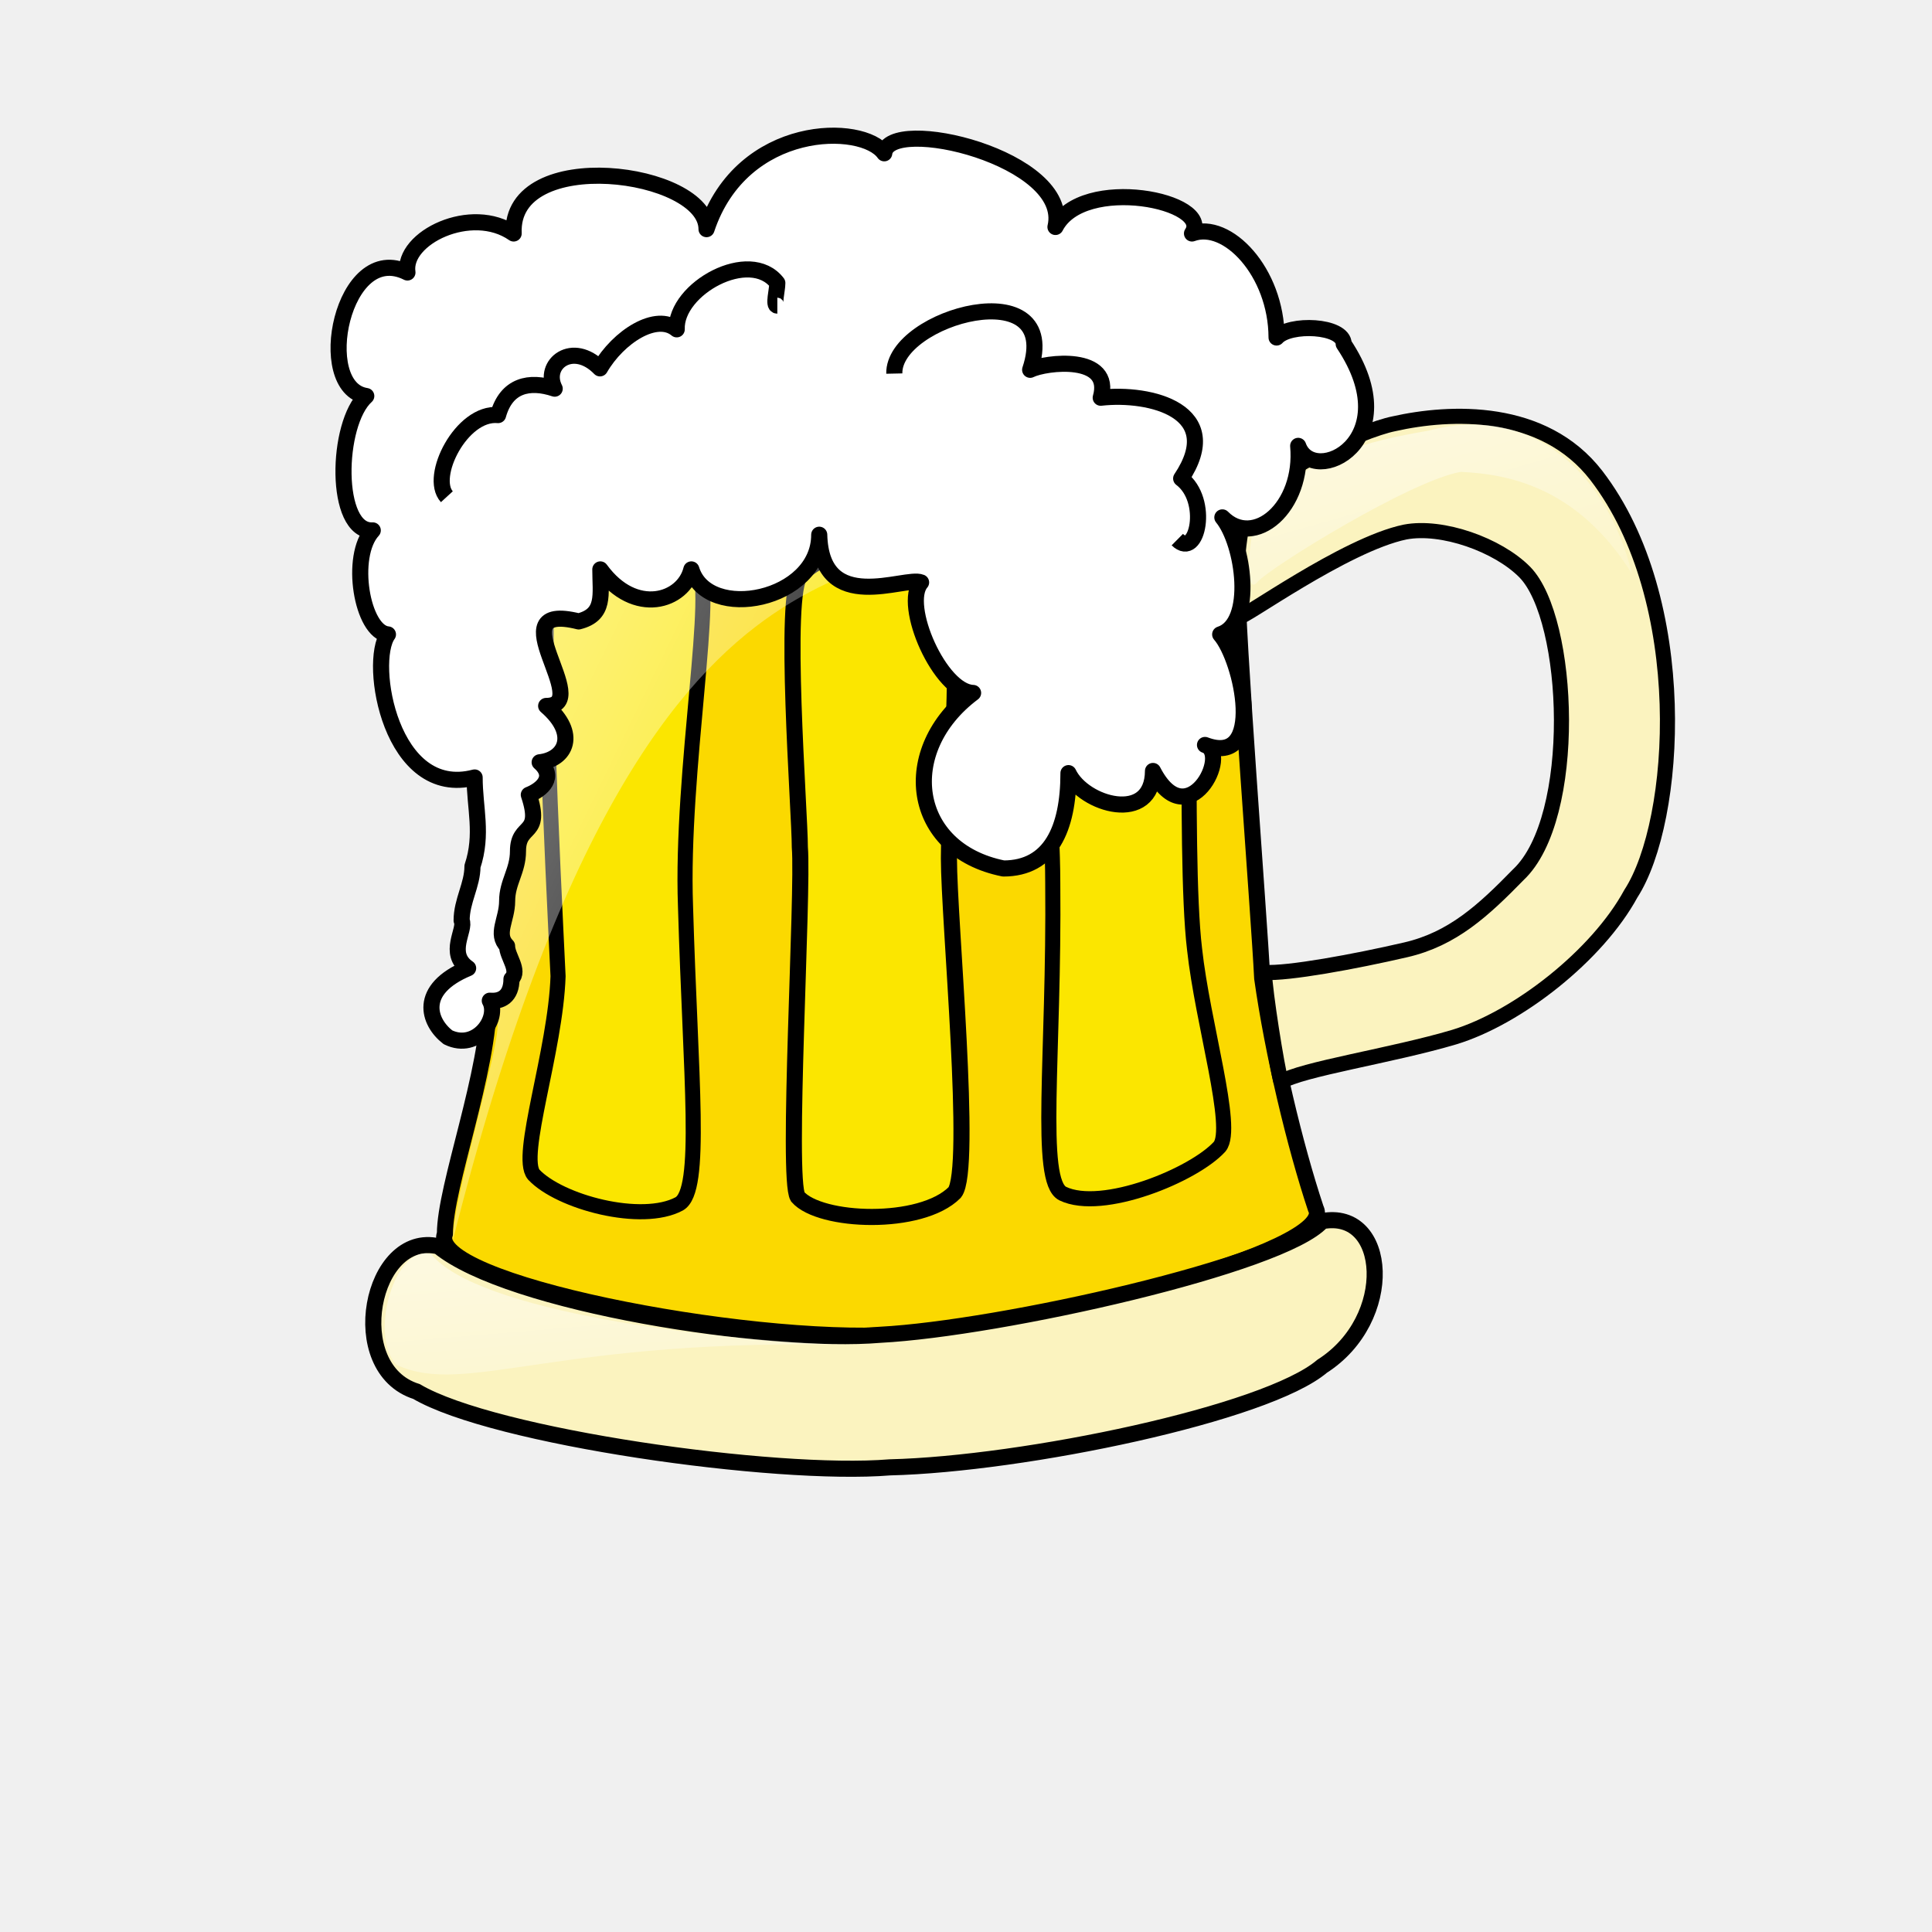
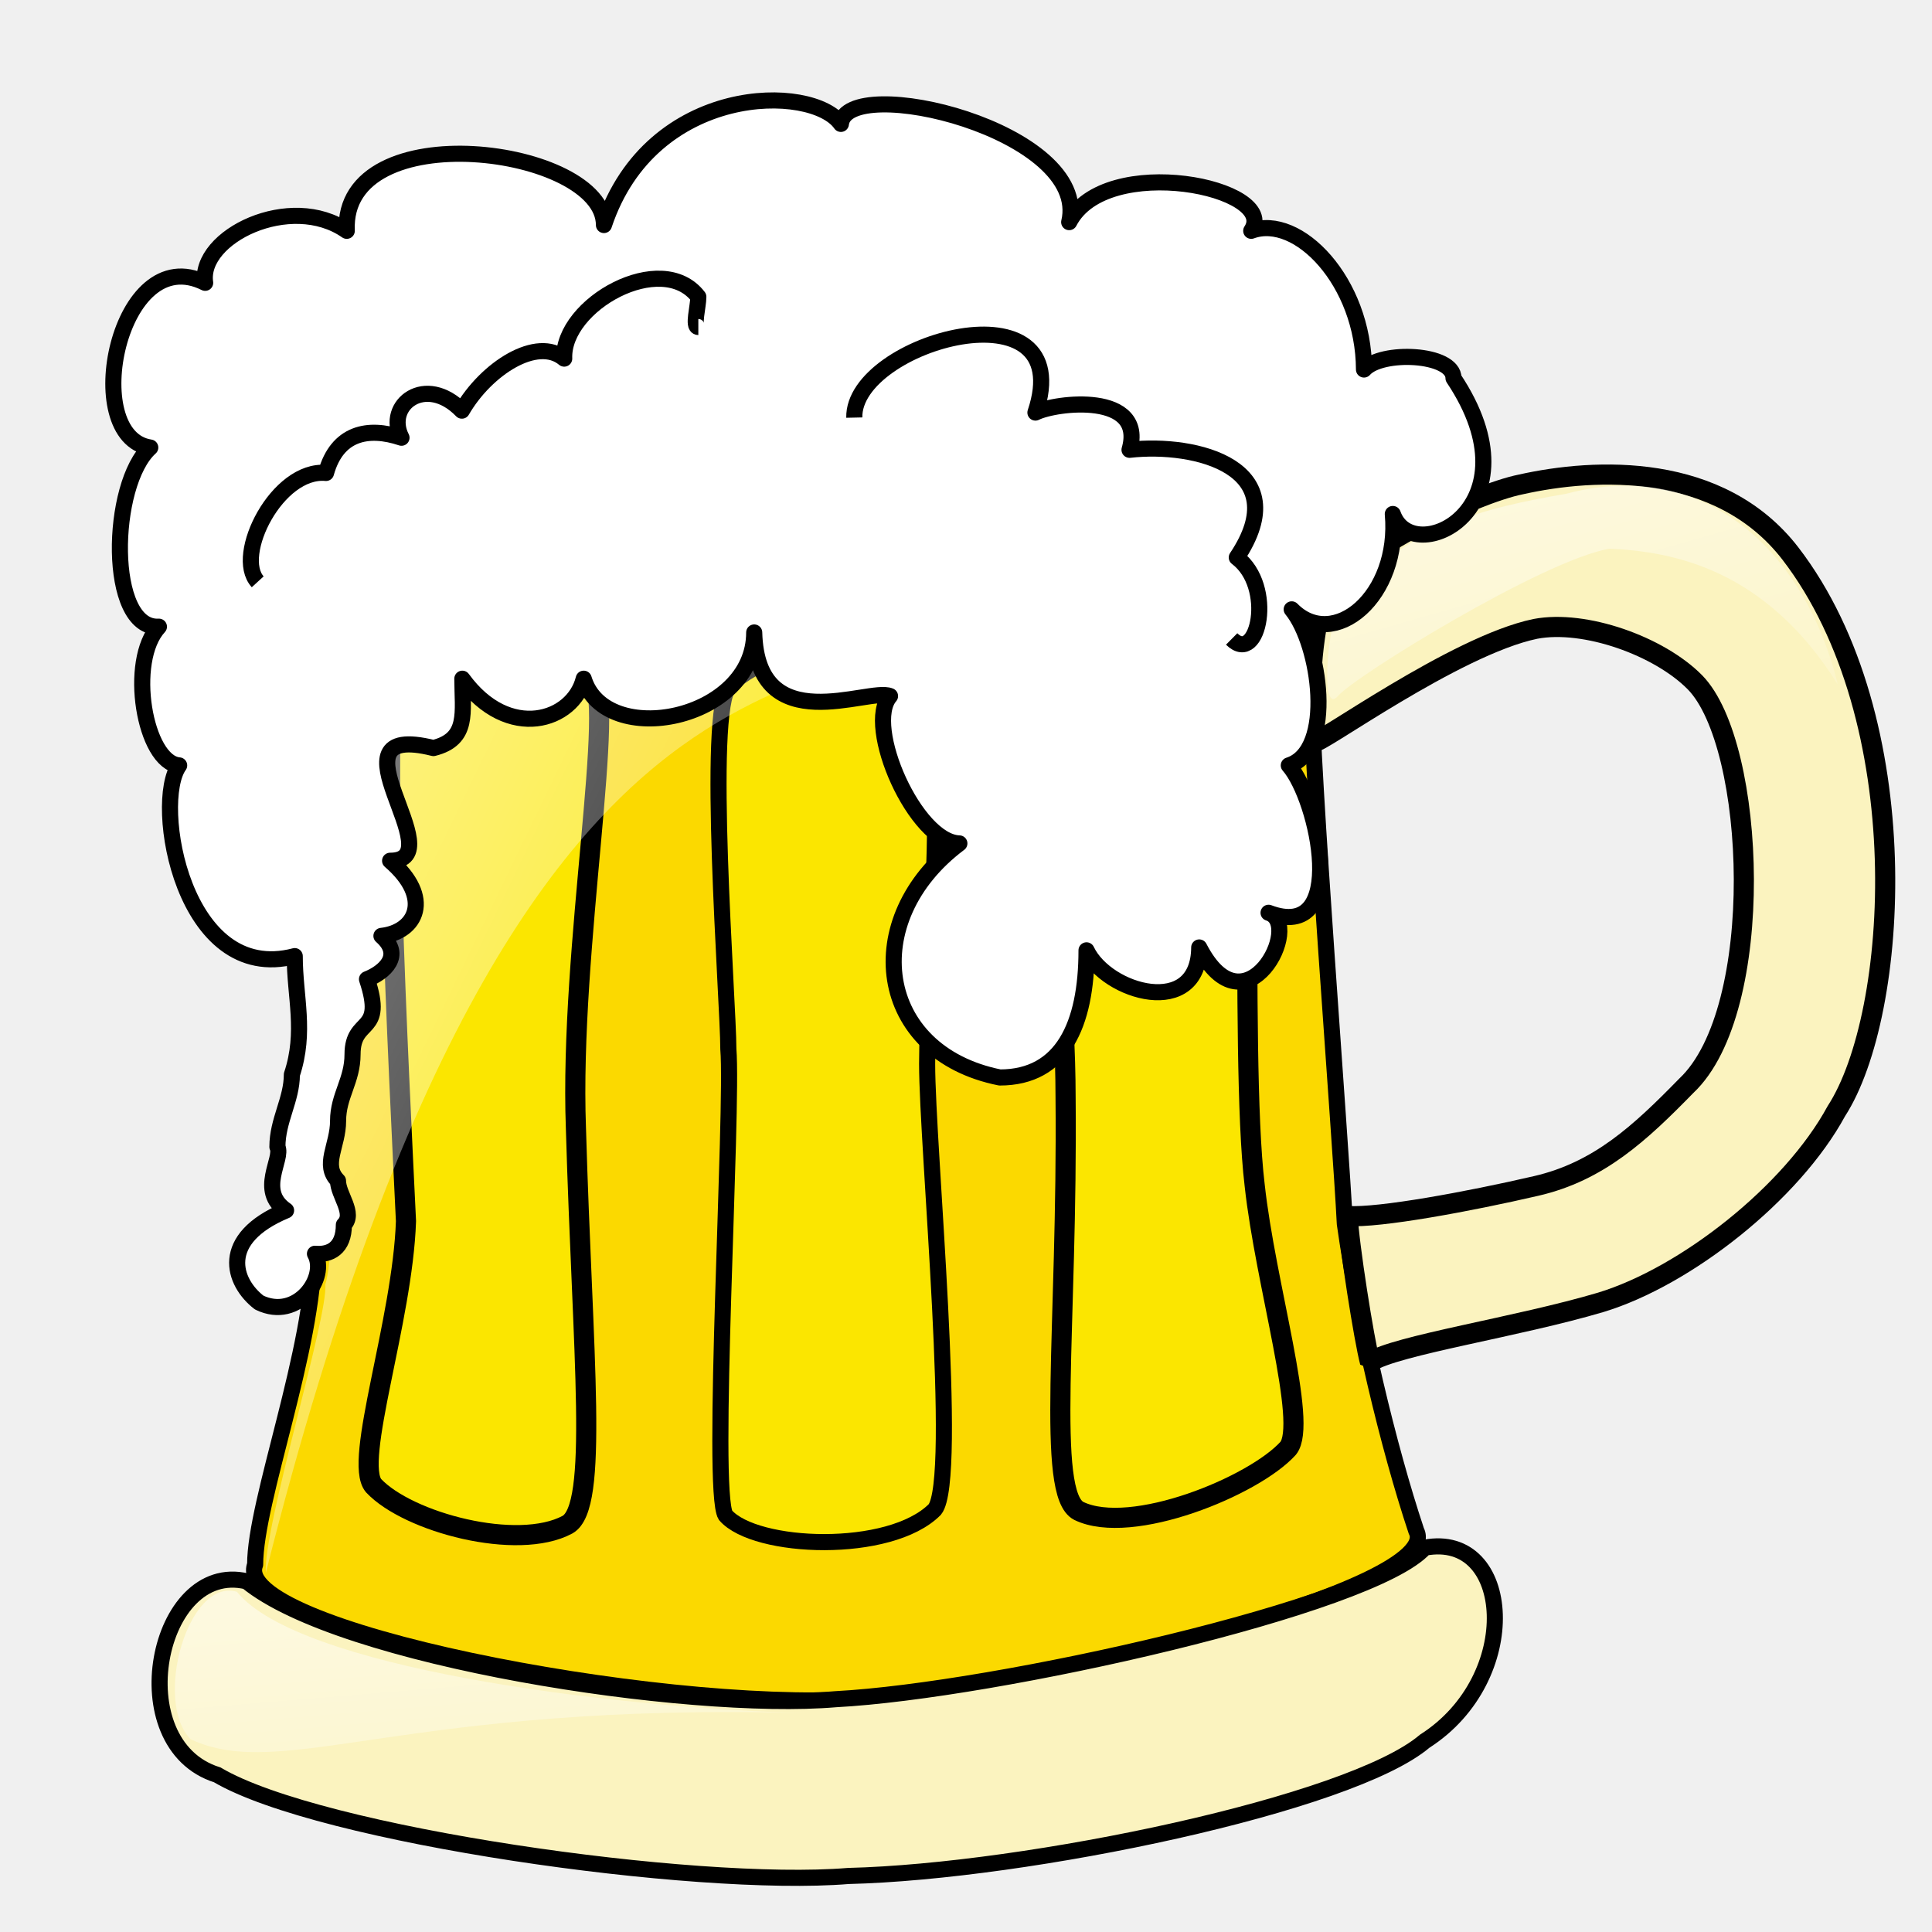
- <svg xmlns="http://www.w3.org/2000/svg" xmlns:xlink="http://www.w3.org/1999/xlink" id="svg1" height="120pt" width="120pt">
-   <defs id="defs3">
-     <linearGradient id="linearGradient835">
-       <stop id="stop836" stop-color="#fff" stop-opacity=".5" offset="0" />
-       <stop id="stop837" stop-color="#fff" stop-opacity=".1" offset="1" />
+ <svg xmlns="http://www.w3.org/2000/svg" width="120" height="120" viewBox="0 0 120 120" fill="none">
+   <path fill-rule="evenodd" clip-rule="evenodd" d="M17.153 28.449C19.505 29.676 39.522 33.937 51.125 33.676C67.653 33.937 81.44 27.626 84.05 26.62C84.05 28.054 81.75 36.893 81.44 42.3C81.44 47.747 83.27 70.714 83.53 76.01C84.4 82.189 86.23 89.872 87.97 95.09C89.8 98.64 64.409 104.94 53.216 105.54C40.614 106.32 14.279 101.17 15.847 97.18C15.847 93.209 19.505 83.795 19.505 77.578C20.028 71.553 19.244 54.306 19.244 46.742C18.983 39.963 18.19 34.182 17.153 28.449V28.449Z" fill="#FBD900" stroke="black" stroke-linejoin="round" />
+   <path fill-rule="evenodd" clip-rule="evenodd" d="M15.324 98.22C9.738 96.89 7.445 108.34 13.495 110.24C19.862 114 43.198 117.3 52.693 116.52C63.794 116.25 83.89 112.07 88.49 108.15C94.63 104.23 93.96 95.09 88.49 96.13C85.22 99.79 61.796 105.02 51.909 105.54C42.687 106.32 21.16 103.01 15.324 98.22V98.22Z" fill="#FBF3BF" stroke="black" />
+   <path fill-rule="evenodd" clip-rule="evenodd" d="M82.07 37.609C83.32 34.398 91.71 30.638 94.44 30.094C99.12 29.043 106.82 28.706 111.2 34.374C119.14 44.697 117.96 62.999 114.06 69.012C111.29 74.115 104.69 79.293 99.43 80.889C94.27 82.423 86.72 83.55 85.09 84.601C84.74 83.304 83.77 77.213 83.71 75.53C85.66 75.658 91.2 74.637 95.41 73.662C99.31 72.763 101.86 70.387 104.74 67.439C109.74 62.739 109.09 46.28 105.28 42.383C103.05 40.12 98.43 38.478 95.37 39.06C90.37 40.091 81.69 46.425 81.69 46.039C81.18 43.96 81.44 39.88 82.07 37.609V37.609Z" fill="#FBF3BF" stroke="black" stroke-width="1.25" stroke-linejoin="bevel" />
+   <path fill-rule="evenodd" clip-rule="evenodd" d="M36.712 41.931C38.368 43.138 35.357 58.886 35.771 70.062C36.185 84.358 37.214 93.59 35.249 94.698C32.142 96.37 25.348 94.562 23.204 92.277C21.93 90.77 25.01 82.037 25.216 75.849C24.803 67.137 23.514 42.545 24.755 41.071C27.008 39.017 34.436 39.918 36.712 41.931V41.931Z" fill="#FBE600" stroke="black" stroke-width="1.25" stroke-linejoin="round" />
+   <path fill-rule="evenodd" clip-rule="evenodd" d="M45.303 42.6C43.824 44.025 45.239 62.225 45.239 65.159C45.545 68.968 44.138 92.612 45.062 94.114C46.91 96.24 55.278 96.56 58.063 93.757C59.568 91.883 57.585 71.213 57.585 66.078C57.585 60.567 58.992 44.026 57.144 42.498C55.112 40.348 48.705 39.318 45.303 42.6V42.6Z" fill="#FBE600" stroke="black" />
+   <path fill-rule="evenodd" clip-rule="evenodd" d="M64.991 41.156C63.333 42.412 66.171 56.956 66.185 68.138C66.323 82.438 64.941 92.8 67.009 93.847C70.277 95.43 77.89 92.306 80.01 89.956C81.26 88.412 78.598 79.778 77.928 73.599C76.944 65.435 78.075 40.47 76.738 39.035C74.337 37.051 67.257 39.075 64.991 41.156V41.156Z" fill="#FBE600" stroke="black" stroke-width="1.25" stroke-linejoin="round" />
+   <path fill-rule="evenodd" clip-rule="evenodd" d="M58.272 34.684C53.283 35.793 21.685 31.543 18.544 29.88C19.468 34.499 21.685 75.152 20.207 79.771C20.392 81.804 16.326 94.924 16.511 97.7C33.696 29.325 56.24 48.728 58.272 34.684V34.684Z" fill="url(#paint0_linear)" />
+   <path fill-rule="evenodd" clip-rule="evenodd" d="M14.717 98.87C11.666 97.98 9.512 105.69 11.846 108.03C17.589 110.72 25.127 105.69 50.076 106.41C37.332 106.05 18.487 103.54 14.717 98.87V98.87Z" fill="url(#paint1_linear)" />
+   <path fill-rule="evenodd" clip-rule="evenodd" d="M83.28 37.13C87.77 32.643 92.07 31.566 97.28 30.669C106.07 28.335 112.18 34.438 114.15 42.515C109.66 35.335 103.92 34.258 99.97 34.079C95.84 34.797 84.18 41.976 83.1 43.233C82.02 44.489 82.38 39.104 83.28 37.13Z" fill="url(#paint2_linear)" />
+   <path fill-rule="evenodd" clip-rule="evenodd" d="M16.098 80.903C18.482 82.062 20.38 79.334 19.563 77.873C20.478 77.96 21.358 77.548 21.358 76.078C22.079 75.358 20.994 74.224 20.994 73.342C20 72.349 20.999 71.177 20.999 69.617C20.999 68.063 21.897 67.114 21.897 65.489C21.897 63.127 23.956 64.308 22.794 60.822C23.882 60.397 25.068 59.337 23.692 58.13C25.852 57.89 26.91 55.776 24.23 53.463C28.303 53.463 20 44.733 26.922 46.463C29.144 45.908 28.717 44.248 28.717 42.156C31.589 46.104 35.613 44.777 36.255 42.156C37.604 46.555 46.845 44.743 46.845 39.284C47.024 46.034 53.963 42.688 55.281 43.233C53.665 45.099 56.865 52.312 59.588 52.386C53.279 57.118 54.415 65.387 62.101 66.924C65.995 66.924 67.486 63.646 67.486 59.027C68.742 61.672 74.458 63.307 74.486 58.848C77.357 64.392 80.98 57.377 78.793 56.694C83.82 58.599 81.88 49.615 80.05 47.54C82.92 46.626 82.01 40.019 80.23 37.848C82.85 40.513 86.97 37.017 86.51 31.925C87.74 35.392 95.66 31.557 90.28 23.489C90.28 21.944 85.79 21.74 84.72 22.951C84.7 17.505 80.62 13.259 77.716 14.336C79.52 11.643 68.668 9.437 66.409 13.797C67.759 8.096 52.598 4.464 52.23 7.695C50.481 5.182 40.459 5.136 37.512 13.977C37.512 9.116 21.203 6.977 21.538 14.336C18.048 11.902 12.31 14.695 12.743 17.566C7.358 14.863 4.901 27.127 9.333 27.797C6.82 30.059 6.641 39.108 9.871 38.925C7.897 41.055 8.974 47.361 11.128 47.54C9.448 49.861 11.373 61.214 18.307 59.386C18.307 61.91 19.016 64.08 18.128 66.745C18.128 68.29 17.23 69.598 17.23 71.232C17.602 71.976 15.97 73.956 17.769 75.181C13.552 76.94 14.466 79.645 16.098 80.903V80.903Z" fill="white" stroke="black" stroke-linejoin="round" />
+   <path d="M16.007 36.137C14.498 34.488 17.229 29.098 20.25 29.375C20.939 26.901 22.836 26.482 24.938 27.188C23.89 25.143 26.441 23.196 28.688 25.506C30.205 22.884 33.365 20.861 35.044 22.274C34.912 18.901 41.107 15.481 43.375 18.438C43.375 19.044 43.012 20.312 43.375 20.312" stroke="black" stroke-linejoin="round" />
+   <path d="M53.062 25.938C52.959 21.217 67.072 17.347 64.312 25.625C65.582 24.99 71.188 24.326 70.157 27.938C74.28 27.473 80.55 29.043 76.819 34.627C79.21 36.432 78.149 41.322 76.5 39.688" stroke="black" stroke-linejoin="round" />
+   <defs>
+     <linearGradient id="paint0_linear" x1="25.38" y1="37.828" x2="62.981" y2="55.985" gradientUnits="userSpaceOnUse">
+       <stop stop-color="white" stop-opacity="0.5" />
+       <stop offset="1" stop-color="white" stop-opacity="0.1" />
    </linearGradient>
-     <linearGradient id="linearGradient838" y2=".656" xlink:href="#linearGradient835" y1=".117" x2=".9" x1=".212" />
-     <linearGradient id="linearGradient840" y2="1.806" xlink:href="#linearGradient835" y1=".139" x2=".609" x1=".065" />
-     <linearGradient id="linearGradient842" y2="1.293" xlink:href="#linearGradient835" y1=".078" x2=".986" x1=".156" />
+     <linearGradient id="paint1_linear" x1="13.417" y1="100.192" x2="14.949" y2="118.558" gradientUnits="userSpaceOnUse">
+       <stop stop-color="white" stop-opacity="0.5" />
+       <stop offset="1" stop-color="white" stop-opacity="0.1" />
+     </linearGradient>
+     <linearGradient id="paint2_linear" x1="87.375" y1="31.195" x2="93.606" y2="53.035" gradientUnits="userSpaceOnUse">
+       <stop stop-color="white" stop-opacity="0.5" />
+       <stop offset="1" stop-color="white" stop-opacity="0.1" />
+     </linearGradient>
  </defs>
-   <path id="path825" stroke-linejoin="round" d="m38.153 33.449c2.352 1.227 22.369 5.488 33.972 5.227 16.528 0.261 30.315-6.05 32.925-7.056 0 1.434-2.3 10.273-2.61 15.68 0 5.447 1.83 28.414 2.09 33.71 0.87 6.179 2.7 13.862 4.44 19.08 1.83 3.55-23.561 9.85-34.754 10.45-12.602 0.78-38.937-4.37-37.369-8.36 0-3.971 3.658-13.385 3.658-19.602 0.523-6.025-0.261-23.272-0.261-30.836-0.261-6.779-1.054-12.56-2.091-18.293z" fill-rule="evenodd" stroke="#000" stroke-width="1pt" fill="#fbd900" />
-   <path id="path827" d="m36.324 103.22c-5.586-1.33-7.879 10.12-1.829 12.02 6.367 3.76 29.703 7.06 39.198 6.28 11.101-0.27 31.197-4.45 35.797-8.37 6.14-3.92 5.47-13.06 0-12.02-3.27 3.66-26.694 8.89-36.581 9.41-9.222 0.78-30.749-2.53-36.585-7.32z" fill-rule="evenodd" stroke="#000" stroke-width="1pt" fill="#fbf3bf" />
-   <path id="path828" stroke-linejoin="bevel" d="m103.07 42.609c1.25-3.211 9.64-6.971 12.37-7.515 4.68-1.051 12.38-1.388 16.76 4.28 7.94 10.323 6.76 28.625 2.86 34.638-2.77 5.103-9.37 10.281-14.63 11.877-5.16 1.534-12.71 2.661-14.34 3.712-0.35-1.297-1.32-7.388-1.38-9.071 1.95 0.128 7.49-0.893 11.7-1.868 3.9-0.899 6.45-3.275 9.33-6.223 5-4.7 4.35-21.159 0.54-25.056-2.23-2.263-6.85-3.905-9.91-3.323-5 1.031-13.68 7.365-13.68 6.979-0.51-2.079-0.25-6.159 0.38-8.43z" fill-rule="evenodd" stroke="#000" stroke-width="1.25" fill="#fbf3bf" />
-   <path id="path830" stroke-linejoin="round" d="m57.712 46.931c1.656 1.207-1.355 16.955-0.941 28.131 0.414 14.296 1.443 23.528-0.522 24.636-3.107 1.672-9.901-0.136-12.045-2.421-1.274-1.507 1.806-10.24 2.012-16.428-0.413-8.712-1.702-33.304-0.461-34.778 2.253-2.054 9.681-1.153 11.957 0.86z" fill-rule="evenodd" stroke="#000" stroke-width="1.25" fill="#fbe600" />
-   <path id="path832" d="m66.303 47.6c-1.479 1.425-0.064 19.625-0.064 22.559 0.306 3.809-1.101 27.453-0.177 28.955 1.848 2.126 10.216 2.446 13.001-0.357 1.505-1.874-0.478-22.544-0.478-27.679 0-5.511 1.407-22.052-0.441-23.58-2.032-2.15-8.439-3.18-11.841 0.102z" fill-rule="evenodd" stroke="#000" stroke-width="1pt" fill="#fbe600" />
-   <path id="path833" stroke-linejoin="round" d="m85.991 46.156c-1.658 1.256 1.18 15.8 1.194 26.982 0.138 14.3-1.244 24.662 0.824 25.709 3.268 1.583 10.881-1.541 13.001-3.891 1.25-1.544-1.412-10.178-2.082-16.357-0.984-8.164 0.147-33.129-1.19-34.564-2.401-1.984-9.481 0.04-11.747 2.121z" fill-rule="evenodd" stroke="#000" stroke-width="1.25" fill="#fbe600" />
-   <path id="path834" fill-rule="evenodd" fill="url(#linearGradient838)" d="m79.272 39.684c-4.989 1.109-36.587-3.141-39.728-4.804 0.924 4.619 3.141 45.272 1.663 49.891 0.185 2.033-3.881 15.153-3.696 17.929 17.185-68.375 39.729-48.972 41.761-63.016z" />
-   <path id="path839" fill-rule="evenodd" fill="url(#linearGradient840)" d="m35.717 103.87c-3.051-0.89-5.205 6.82-2.871 9.16 5.743 2.69 13.281-2.34 38.23-1.62-12.744-0.36-31.589-2.87-35.359-7.54z" />
-   <path id="path841" fill-rule="evenodd" fill="url(#linearGradient842)" d="m104.28 42.13c4.49-4.487 8.79-5.564 14-6.461 8.79-2.334 14.9 3.769 16.87 11.846-4.49-7.18-10.23-8.257-14.18-8.436-4.13 0.718-15.79 7.897-16.87 9.154-1.08 1.256-0.72-4.129 0.18-6.103z" />
-   <path id="path844" stroke-linejoin="round" d="m37.098 85.903c2.384 1.159 4.282-1.569 3.465-3.03 0.915 0.087 1.795-0.325 1.795-1.795 0.721-0.72-0.364-1.854-0.364-2.736-0.994-0.993 0.005-2.165 0.005-3.725 0-1.554 0.898-2.503 0.898-4.128 0-2.362 2.059-1.181 0.897-4.667 1.088-0.425 2.274-1.485 0.898-2.692 2.16-0.24 3.218-2.354 0.538-4.667 4.073 0-4.23-8.73 2.692-7 2.222-0.555 1.795-2.215 1.795-4.307 2.872 3.948 6.896 2.621 7.538 0 1.349 4.399 10.59 2.587 10.59-2.872 0.179 6.75 7.118 3.404 8.436 3.949-1.616 1.866 1.584 9.079 4.307 9.153-6.309 4.732-5.173 13.001 2.513 14.538 3.894 0 5.385-3.278 5.385-7.897 1.256 2.645 6.972 4.28 7-0.179 2.871 5.544 6.494-1.471 4.307-2.154 5.027 1.905 3.087-7.079 1.257-9.154 2.87-0.914 1.96-7.521 0.18-9.692 2.62 2.665 6.74-0.831 6.28-5.923 1.23 3.467 9.15-0.368 3.77-8.436 0-1.545-4.49-1.749-5.56-0.538-0.02-5.446-4.1-9.692-7.004-8.615 1.804-2.693-9.048-4.899-11.307-0.539 1.35-5.701-13.811-9.333-14.179-6.102-1.749-2.513-11.771-2.559-14.718 6.282 0-4.861-16.309-7-15.974 0.359-3.49-2.434-9.228 0.359-8.795 3.23-5.385-2.703-7.842 9.561-3.41 10.231-2.513 2.262-2.692 11.311 0.538 11.128-1.974 2.13-0.897 8.436 1.257 8.615-1.68 2.321 0.245 13.674 7.179 11.846 0 2.524 0.709 4.694-0.179 7.359 0 1.545-0.898 2.853-0.898 4.487 0.372 0.744-1.26 2.724 0.539 3.949-4.217 1.759-3.303 4.464-1.671 5.722z" fill-rule="evenodd" stroke="#000" stroke-width="1pt" fill="#fff" />
-   <path id="path846" stroke-linejoin="round" d="m37.007 41.137c-1.509-1.649 1.222-7.039 4.243-6.762 0.689-2.474 2.586-2.893 4.688-2.187-1.048-2.045 1.503-3.992 3.75-1.682 1.517-2.622 4.677-4.645 6.356-3.232-0.132-3.373 6.063-6.793 8.331-3.836 0 0.606-0.363 1.874 0 1.874" stroke="#000" stroke-width="1pt" fill="none" />
-   <path id="path847" stroke-linejoin="round" d="m74.062 30.938c-0.103-4.721 14.01-8.591 11.25-0.313 1.27-0.635 6.876-1.299 5.845 2.313 4.123-0.465 10.393 1.105 6.662 6.689 2.391 1.805 1.33 6.695-0.319 5.061" stroke="#000" stroke-width="1pt" fill="none" />
</svg>
